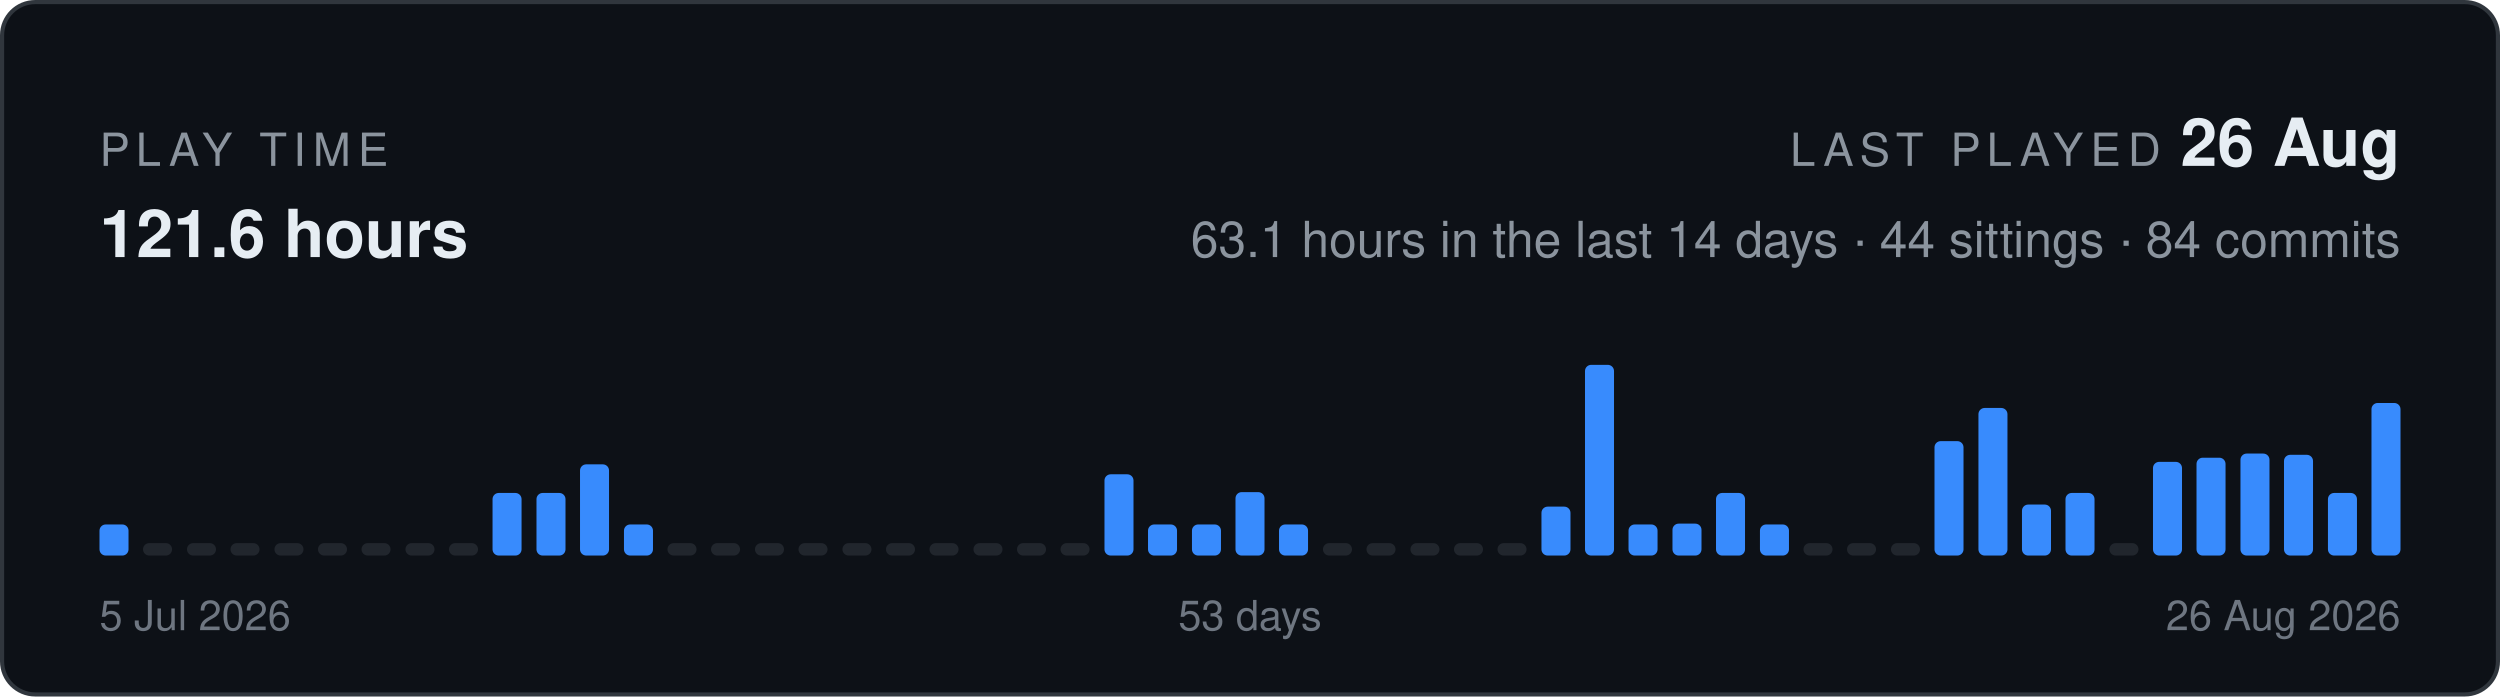
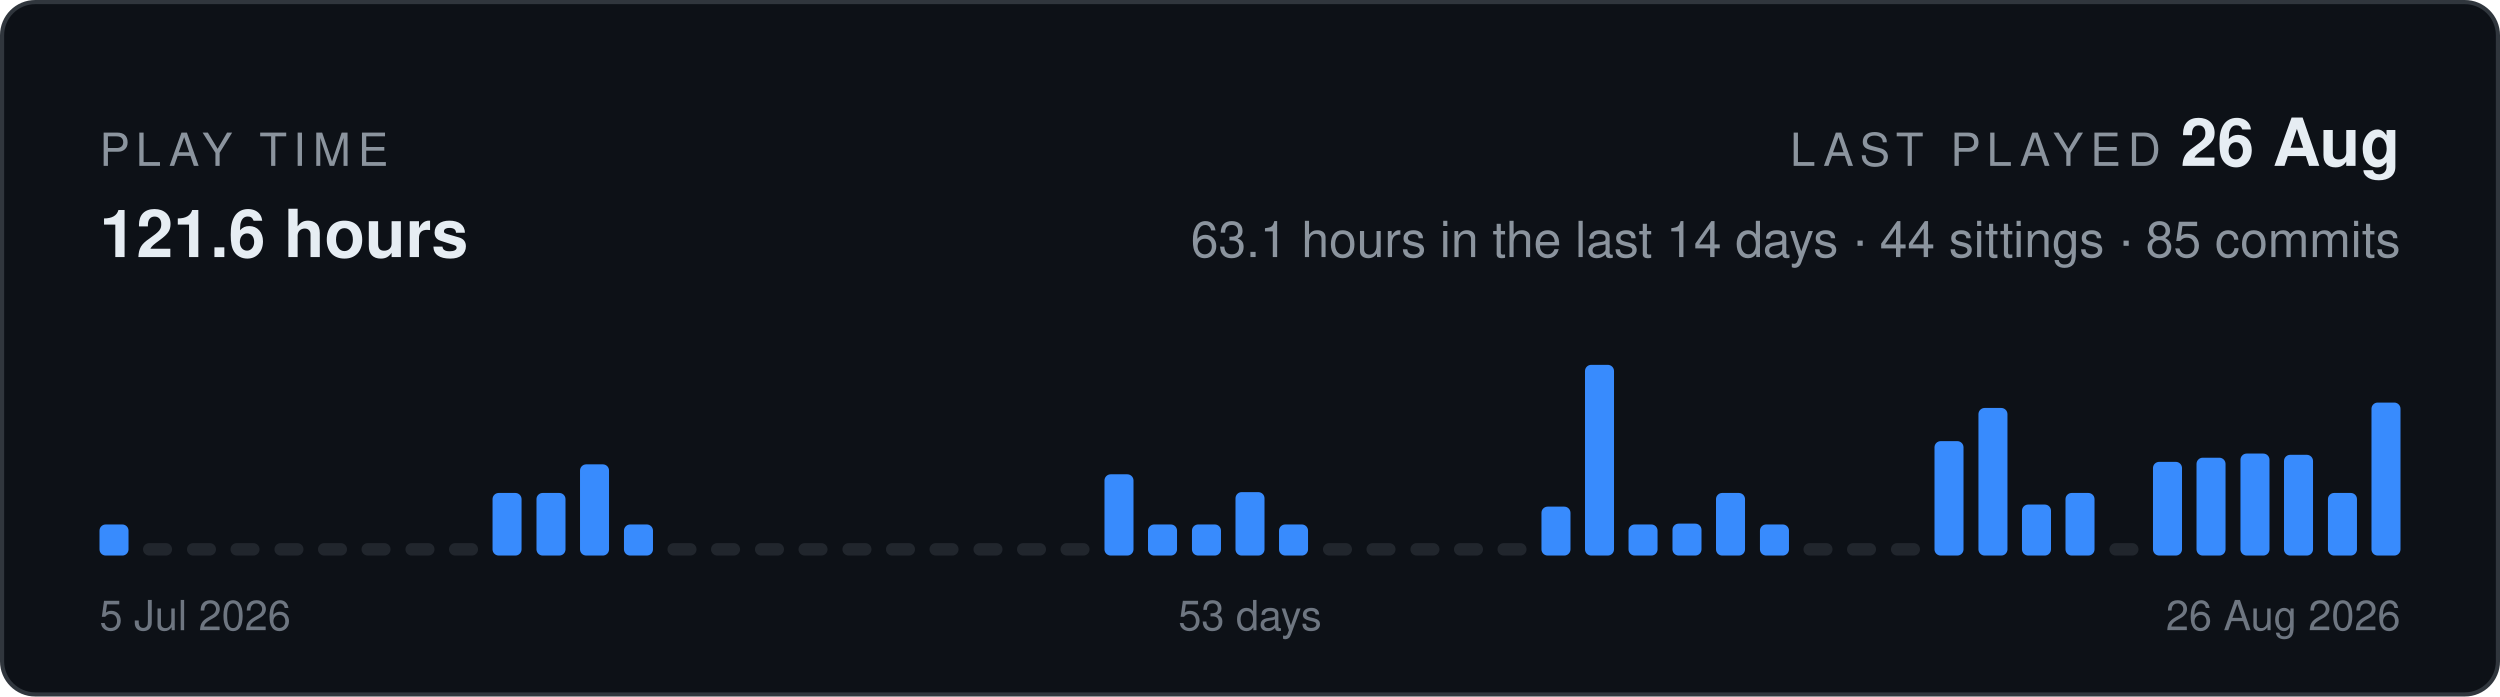
- <svg xmlns="http://www.w3.org/2000/svg" width="603" height="168" viewBox="0 0 603 168" role="img" aria-label="Play time: 121.6 hours over 84 commits, last played 26 Aug">
+ <svg xmlns="http://www.w3.org/2000/svg" width="603" height="168" viewBox="0 0 603 168" role="img" aria-label="Play time: 121.6 hours over 85 commits, last played 26 Aug">
  <style>
    .card { fill: #0d1117; stroke: #30363d }
    text { font-family: -apple-system, BlinkMacSystemFont, "Segoe UI", Helvetica, Arial, sans-serif }
    .label { font-size: 11px; letter-spacing: 1.7px; fill: #8b949e }
    .stat { font-size: 16px; font-weight: 600; letter-spacing: normal; fill: #e6edf3 }
    .note { font-size: 12px; fill: #8b949e }
    .axis { font-size: 10px; fill: #6e7681 }
    .bar { fill: #388bfd }
    .bar-quiet { fill: #21262d }
  </style>
  <rect class="card" x="0.5" y="0.5" width="602" height="167" rx="8" />
  <text class="label" x="24" y="40">PLAY TIME</text>
  <text class="stat" x="24" y="62">121.6 hours</text>
  <text class="label" x="579" y="40" text-anchor="end">LAST PLAYED <tspan class="stat">26 Aug</tspan>
  </text>
-   <text class="note" x="579" y="62" text-anchor="end">63.1 hours in the last 14 days   ·   44 sittings   ·   84 commits</text>
+   <text class="note" x="579" y="62" text-anchor="end">63.1 hours in the last 14 days   ·   44 sittings   ·   85 commits</text>
  <rect class="bar" x="24.0" y="126.5" width="7" height="7.5" rx="1.5" />
  <rect class="bar-quiet" x="34.5" y="131.0" width="7" height="3.0" rx="1.5" />
  <rect class="bar-quiet" x="45.1" y="131.0" width="7" height="3.0" rx="1.5" />
  <rect class="bar-quiet" x="55.6" y="131.0" width="7" height="3.0" rx="1.5" />
  <rect class="bar-quiet" x="66.2" y="131.0" width="7" height="3.0" rx="1.5" />
  <rect class="bar-quiet" x="76.7" y="131.0" width="7" height="3.0" rx="1.5" />
  <rect class="bar-quiet" x="87.2" y="131.0" width="7" height="3.0" rx="1.5" />
  <rect class="bar-quiet" x="97.8" y="131.0" width="7" height="3.0" rx="1.5" />
  <rect class="bar-quiet" x="108.3" y="131.0" width="7" height="3.0" rx="1.5" />
  <rect class="bar" x="118.8" y="118.9" width="7" height="15.1" rx="1.5" />
  <rect class="bar" x="129.4" y="118.9" width="7" height="15.1" rx="1.5" />
  <rect class="bar" x="139.9" y="112.0" width="7" height="22.0" rx="1.5" />
  <rect class="bar" x="150.5" y="126.5" width="7" height="7.5" rx="1.5" />
  <rect class="bar-quiet" x="161.0" y="131.0" width="7" height="3.0" rx="1.5" />
  <rect class="bar-quiet" x="171.5" y="131.0" width="7" height="3.0" rx="1.5" />
  <rect class="bar-quiet" x="182.1" y="131.0" width="7" height="3.0" rx="1.5" />
  <rect class="bar-quiet" x="192.6" y="131.0" width="7" height="3.0" rx="1.5" />
  <rect class="bar-quiet" x="203.2" y="131.0" width="7" height="3.0" rx="1.5" />
  <rect class="bar-quiet" x="213.7" y="131.0" width="7" height="3.0" rx="1.5" />
  <rect class="bar-quiet" x="224.2" y="131.0" width="7" height="3.0" rx="1.5" />
  <rect class="bar-quiet" x="234.8" y="131.0" width="7" height="3.0" rx="1.5" />
  <rect class="bar-quiet" x="245.3" y="131.0" width="7" height="3.0" rx="1.5" />
  <rect class="bar-quiet" x="255.8" y="131.0" width="7" height="3.0" rx="1.5" />
  <rect class="bar" x="266.4" y="114.4" width="7" height="19.6" rx="1.5" />
  <rect class="bar" x="276.9" y="126.5" width="7" height="7.5" rx="1.5" />
  <rect class="bar" x="287.5" y="126.5" width="7" height="7.5" rx="1.5" />
  <rect class="bar" x="298.0" y="118.7" width="7" height="15.3" rx="1.5" />
  <rect class="bar" x="308.5" y="126.5" width="7" height="7.5" rx="1.5" />
  <rect class="bar-quiet" x="319.1" y="131.0" width="7" height="3.0" rx="1.5" />
  <rect class="bar-quiet" x="329.6" y="131.0" width="7" height="3.0" rx="1.5" />
  <rect class="bar-quiet" x="340.2" y="131.0" width="7" height="3.0" rx="1.5" />
  <rect class="bar-quiet" x="350.7" y="131.0" width="7" height="3.0" rx="1.5" />
  <rect class="bar-quiet" x="361.2" y="131.0" width="7" height="3.0" rx="1.5" />
  <rect class="bar" x="371.8" y="122.2" width="7" height="11.8" rx="1.5" />
  <rect class="bar" x="382.3" y="88.0" width="7" height="46.0" rx="1.5" />
  <rect class="bar" x="392.8" y="126.5" width="7" height="7.5" rx="1.5" />
  <rect class="bar" x="403.4" y="126.3" width="7" height="7.7" rx="1.5" />
  <rect class="bar" x="413.9" y="118.9" width="7" height="15.1" rx="1.5" />
  <rect class="bar" x="424.5" y="126.5" width="7" height="7.5" rx="1.5" />
  <rect class="bar-quiet" x="435.0" y="131.0" width="7" height="3.0" rx="1.5" />
  <rect class="bar-quiet" x="445.5" y="131.0" width="7" height="3.0" rx="1.5" />
  <rect class="bar-quiet" x="456.1" y="131.0" width="7" height="3.0" rx="1.5" />
  <rect class="bar" x="466.6" y="106.4" width="7" height="27.6" rx="1.5" />
  <rect class="bar" x="477.2" y="98.4" width="7" height="35.6" rx="1.5" />
  <rect class="bar" x="487.7" y="121.7" width="7" height="12.3" rx="1.5" />
  <rect class="bar" x="498.2" y="118.9" width="7" height="15.1" rx="1.5" />
  <rect class="bar-quiet" x="508.8" y="131.0" width="7" height="3.0" rx="1.5" />
  <rect class="bar" x="519.3" y="111.4" width="7" height="22.6" rx="1.5" />
  <rect class="bar" x="529.8" y="110.4" width="7" height="23.6" rx="1.5" />
  <rect class="bar" x="540.4" y="109.4" width="7" height="24.6" rx="1.5" />
  <rect class="bar" x="550.9" y="109.7" width="7" height="24.3" rx="1.5" />
  <rect class="bar" x="561.5" y="118.9" width="7" height="15.1" rx="1.5" />
-   <rect class="bar" x="572.0" y="97.2" width="7" height="36.8" rx="1.5" />
+   <rect class="bar" x="572.0" y="97.1" width="7" height="36.9" rx="1.5" />
  <text class="axis" x="24" y="152">5 Jul 2026</text>
  <text class="axis" x="301.5" y="152" text-anchor="middle">53 days</text>
  <text class="axis" x="579" y="152" text-anchor="end">26 Aug 2026</text>
</svg>
